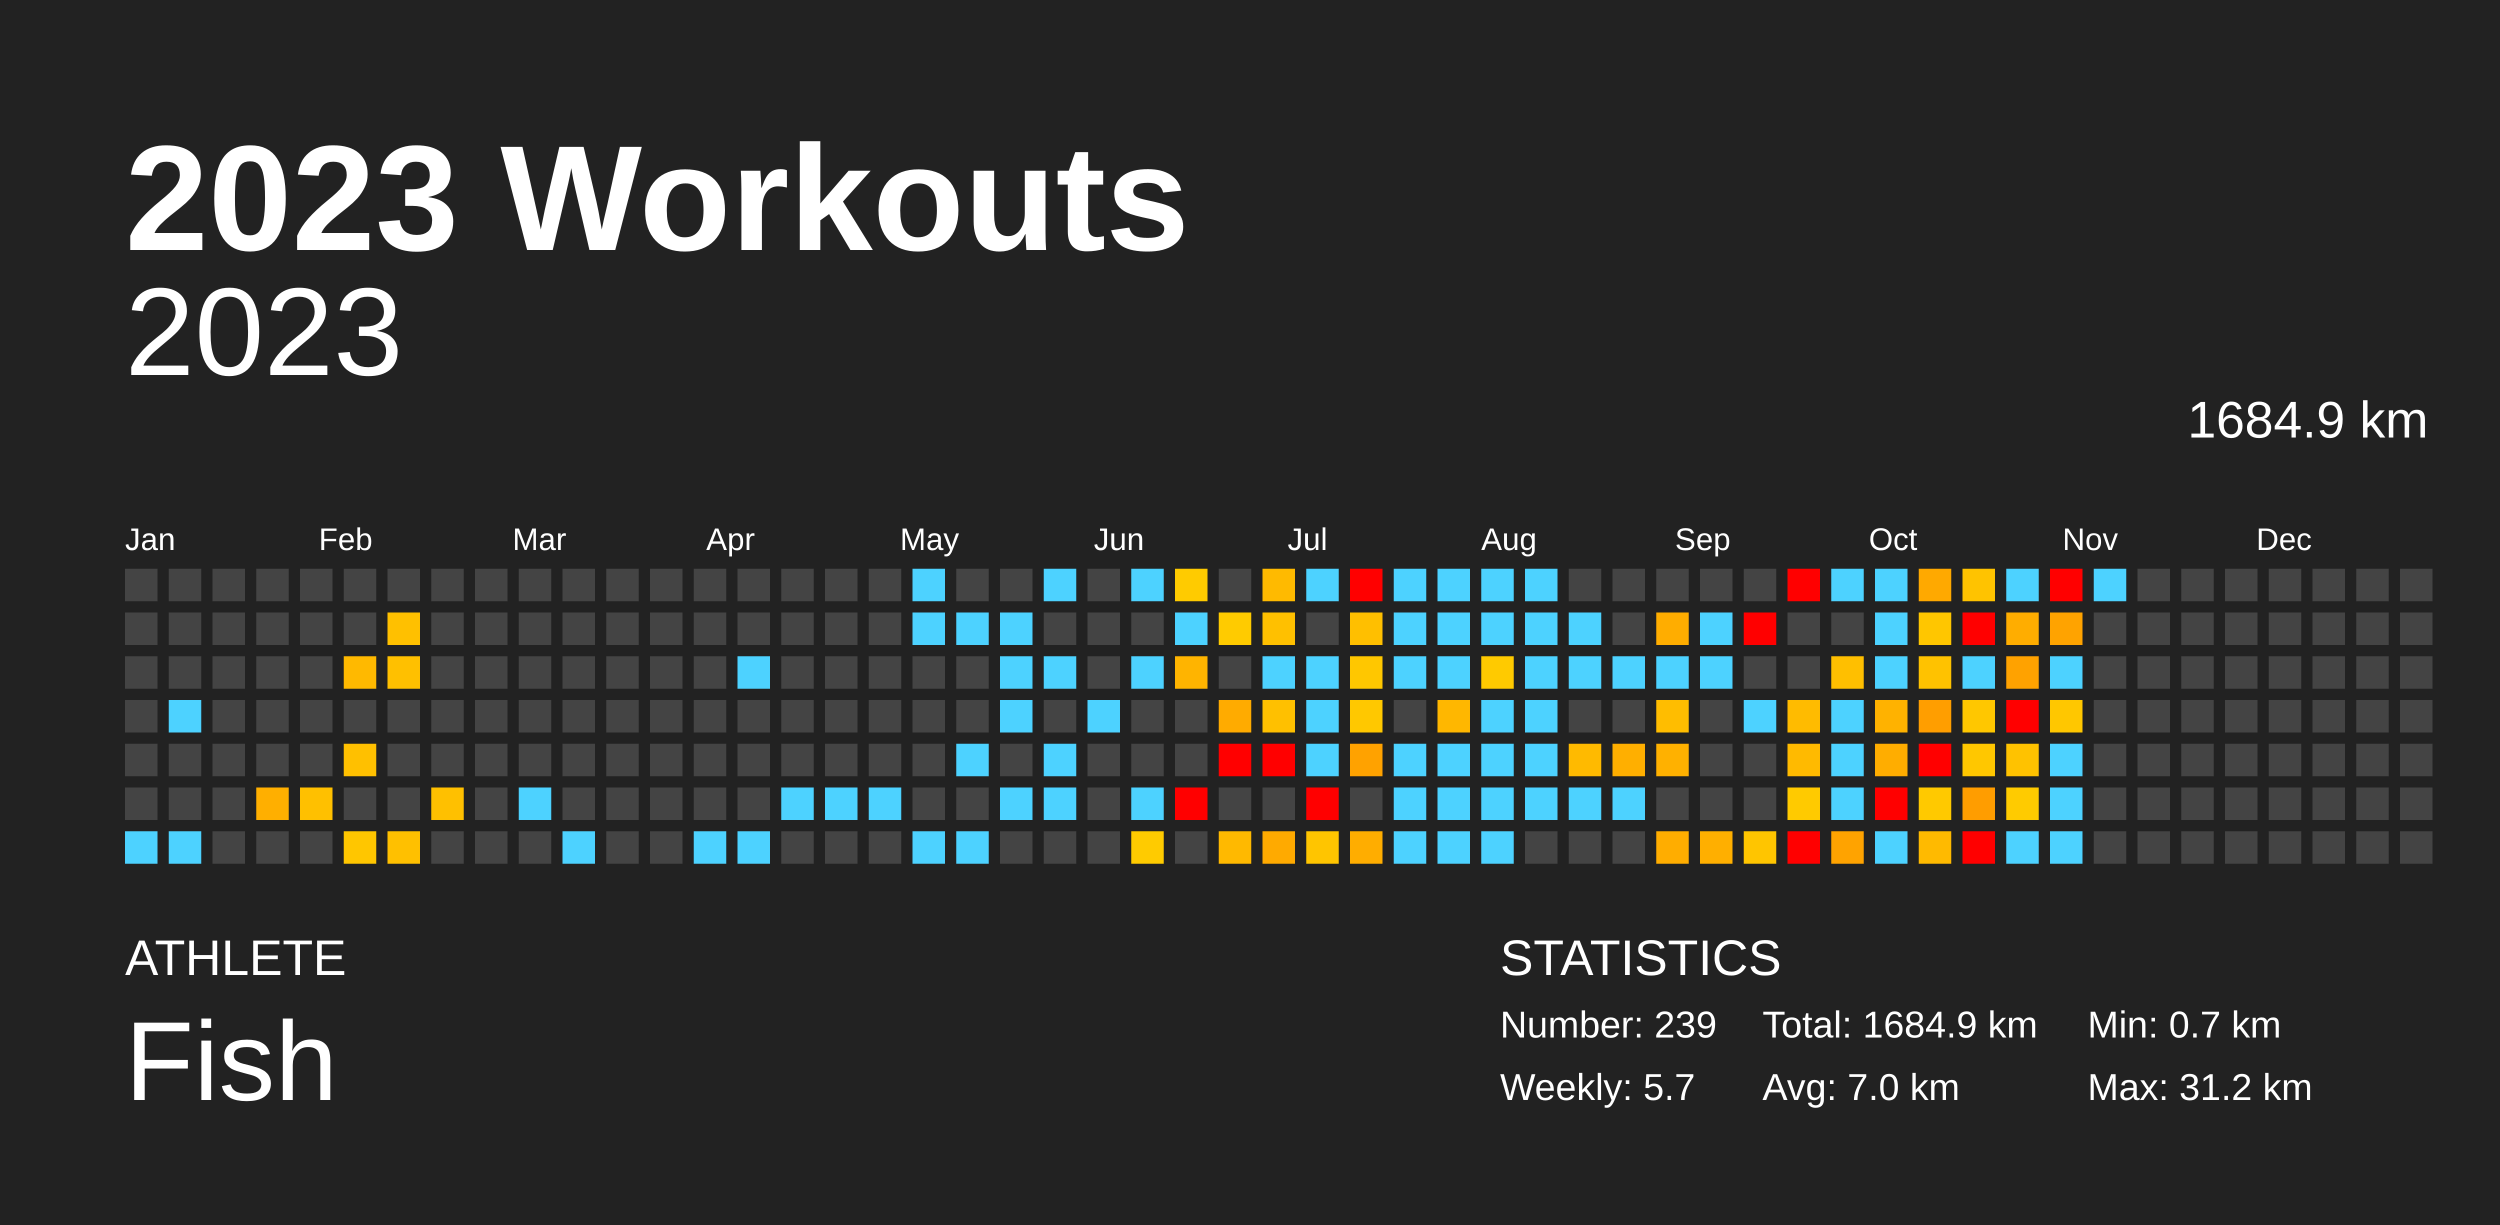
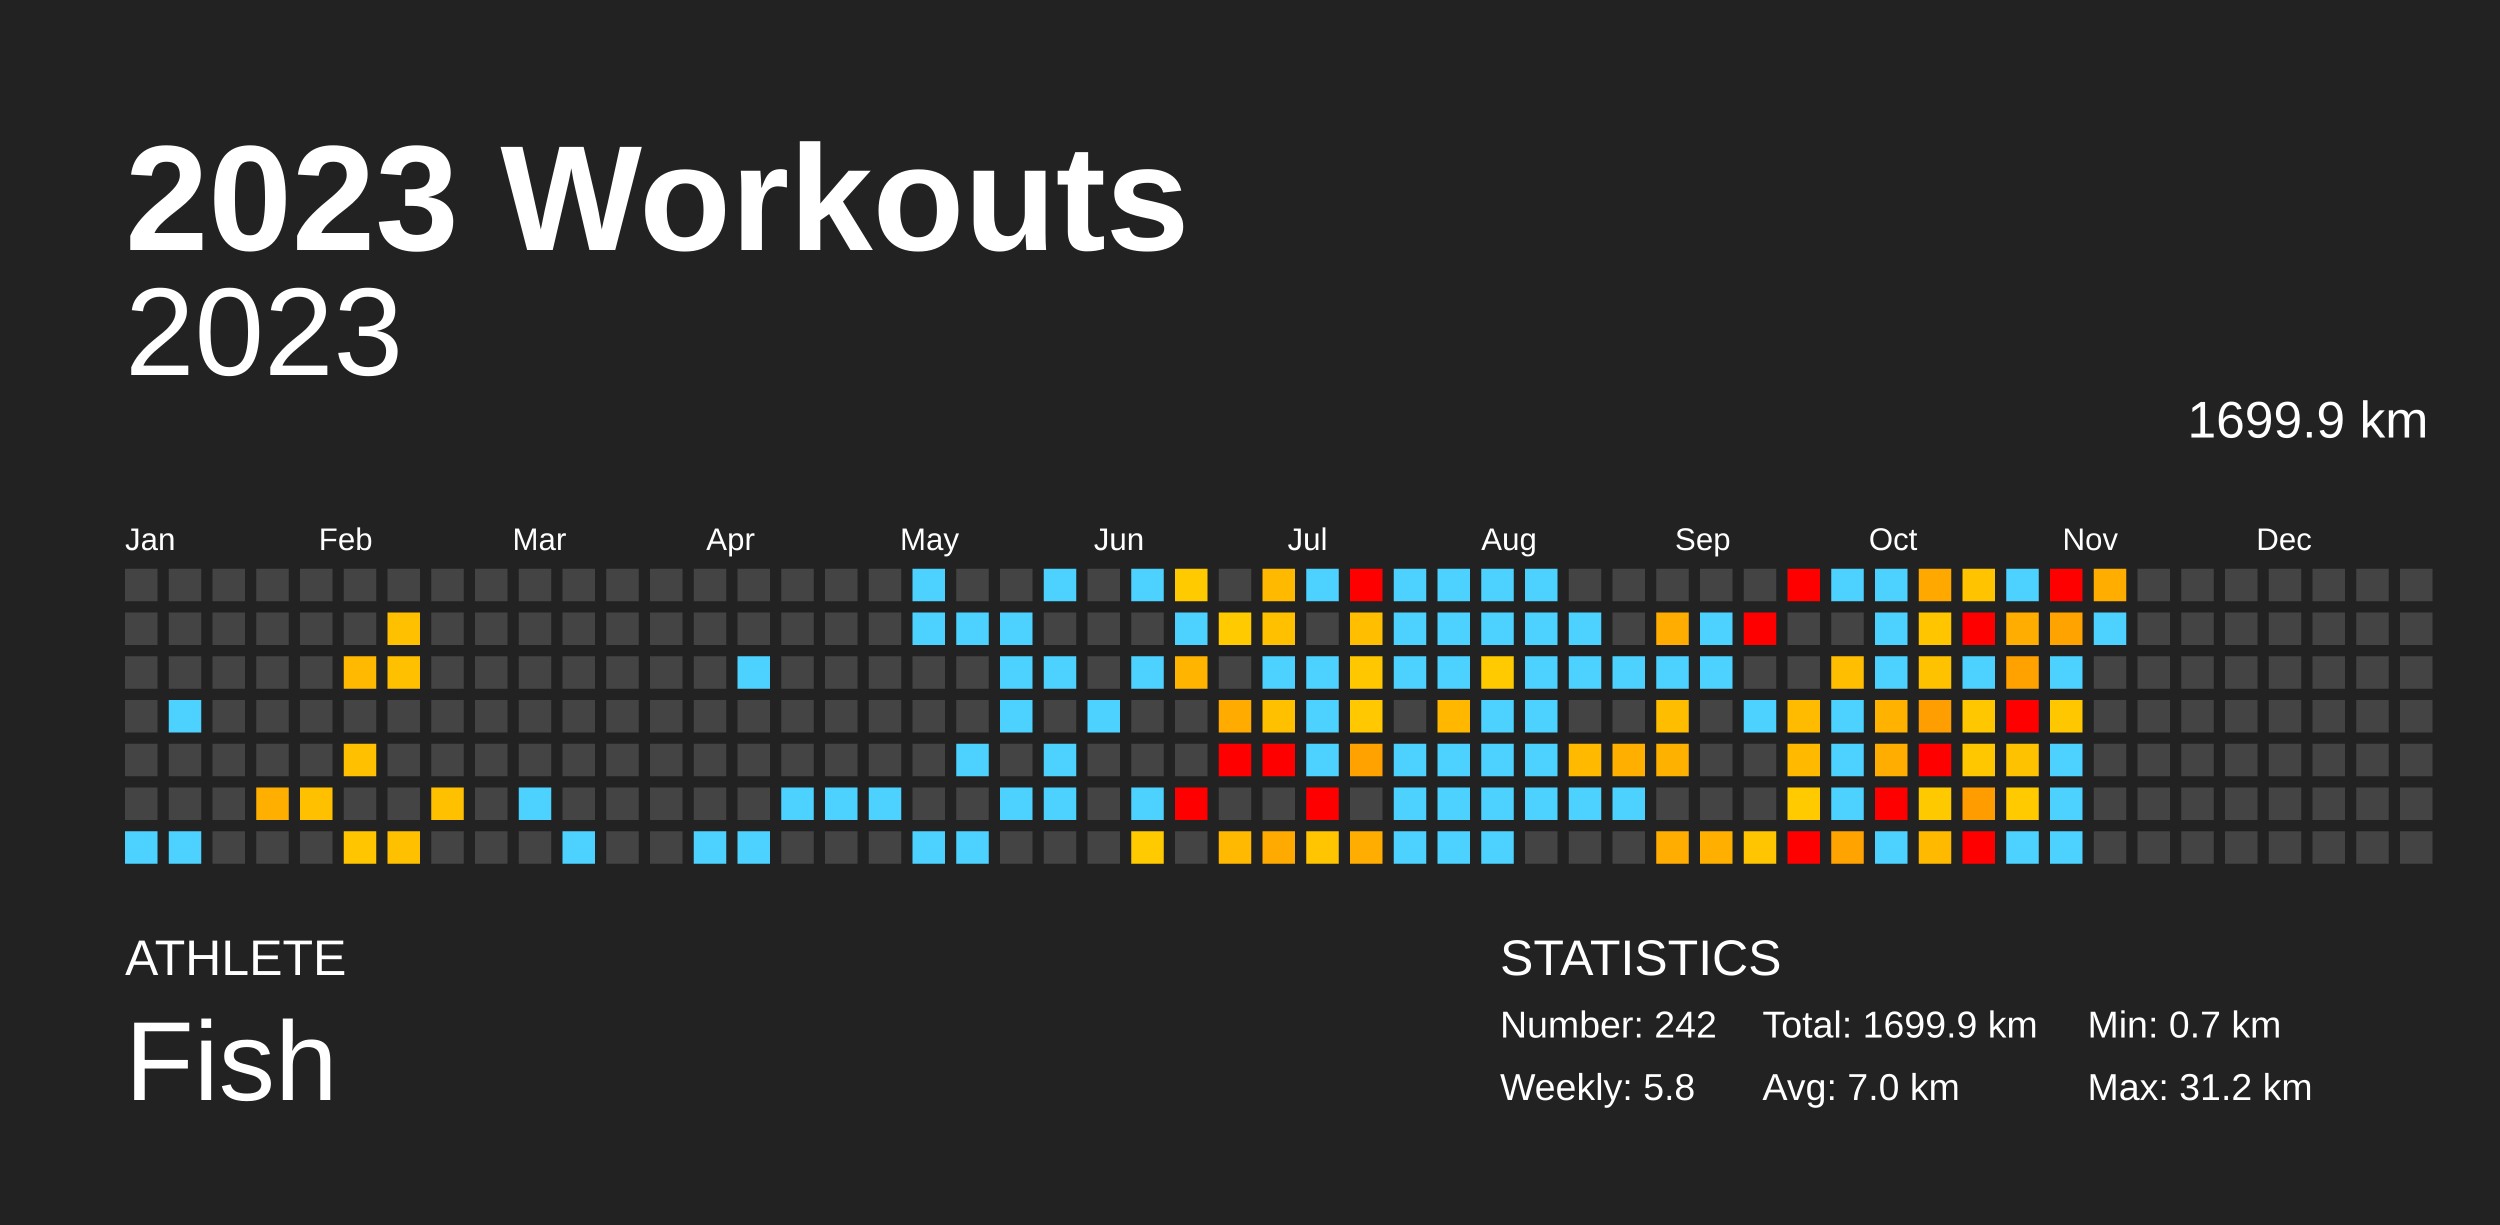
<svg xmlns="http://www.w3.org/2000/svg" baseProfile="full" height="98mm" version="1.1" viewBox="0,0,200,98" width="200mm">
  <defs />
  <rect fill="#222222" height="98" width="200" x="0" y="0" />
  <text fill="#FFFFFF" style="font-size:12px; font-family:Arial; font-weight:bold;" x="10" y="20">2023 Workouts</text>
  <text fill="#FFFFFF" style="font-size:4px; font-family:Arial" x="10" y="78">ATHLETE</text>
  <text fill="#FFFFFF" style="font-size:9px; font-family:Arial" x="10" y="88">Fish</text>
  <text fill="#FFFFFF" style="font-size:4px; font-family:Arial" x="120" y="78">STATISTICS</text>
-   <text fill="#FFFFFF" style="font-size:3px; font-family:Arial" x="120" y="83">Number: 239</text>
-   <text fill="#FFFFFF" style="font-size:3px; font-family:Arial" x="120" y="88">Weekly: 5.7</text>
-   <text fill="#FFFFFF" style="font-size:3px; font-family:Arial" x="141" y="83">Total: 1684.9 km</text>
+   <text fill="#FFFFFF" style="font-size:3px; font-family:Arial" x="120" y="83">Number: 242</text>
+   <text fill="#FFFFFF" style="font-size:3px; font-family:Arial" x="120" y="88">Weekly: 5.8</text>
+   <text fill="#FFFFFF" style="font-size:3px; font-family:Arial" x="141" y="83">Total: 1699.9 km</text>
  <text fill="#FFFFFF" style="font-size:3px; font-family:Arial" x="141" y="88">Avg: 7.0 km</text>
  <text fill="#FFFFFF" style="font-size:3px; font-family:Arial" x="167" y="83">Min: 0.7 km</text>
  <text fill="#FFFFFF" style="font-size:3px; font-family:Arial" x="167" y="88">Max: 31.2 km</text>
  <text alignment-baseline="hanging" fill="#FFFFFF" style="font-size:10.0px; font-family:Arial;" x="10" y="30">2023</text>
-   <text alignment-baseline="hanging" fill="#FFFFFF" style="font-size:4.125px; font-family:Arial;" x="175" y="35">1684.9 km</text>
+   <text alignment-baseline="hanging" fill="#FFFFFF" style="font-size:4.125px; font-family:Arial;" x="175" y="35">1699.9 km</text>
  <text fill="#FFFFFF" style="font-size:2.5px; font-family:Arial" x="10.0" y="44">Jan</text>
  <text fill="#FFFFFF" style="font-size:2.5px; font-family:Arial" x="25.5" y="44">Feb</text>
  <text fill="#FFFFFF" style="font-size:2.5px; font-family:Arial" x="41.0" y="44">Mar</text>
  <text fill="#FFFFFF" style="font-size:2.5px; font-family:Arial" x="56.5" y="44">Apr</text>
  <text fill="#FFFFFF" style="font-size:2.5px; font-family:Arial" x="72.0" y="44">May</text>
  <text fill="#FFFFFF" style="font-size:2.5px; font-family:Arial" x="87.5" y="44">Jun</text>
  <text fill="#FFFFFF" style="font-size:2.5px; font-family:Arial" x="103.0" y="44">Jul</text>
  <text fill="#FFFFFF" style="font-size:2.5px; font-family:Arial" x="118.5" y="44">Aug</text>
  <text fill="#FFFFFF" style="font-size:2.5px; font-family:Arial" x="134.0" y="44">Sep</text>
  <text fill="#FFFFFF" style="font-size:2.5px; font-family:Arial" x="149.5" y="44">Oct</text>
  <text fill="#FFFFFF" style="font-size:2.5px; font-family:Arial" x="165.0" y="44">Nov</text>
  <text fill="#FFFFFF" style="font-size:2.5px; font-family:Arial" x="180.5" y="44">Dec</text>
  <rect fill="#444444" height="2.6" width="2.6" x="10.0" y="45.5" />
  <rect fill="#444444" height="2.6" width="2.6" x="10.0" y="49.0" />
  <rect fill="#444444" height="2.6" width="2.6" x="10.0" y="52.5" />
  <rect fill="#444444" height="2.6" width="2.6" x="10.0" y="56.0" />
  <rect fill="#444444" height="2.6" width="2.6" x="10.0" y="59.5" />
  <rect fill="#444444" height="2.6" width="2.6" x="10.0" y="63.0" />
  <rect fill="#4dd2ff" height="2.6" width="2.6" x="10.0" y="66.5" />
  <rect fill="#444444" height="2.6" width="2.6" x="13.5" y="45.5" />
  <rect fill="#444444" height="2.6" width="2.6" x="13.5" y="49.0" />
  <rect fill="#444444" height="2.6" width="2.6" x="13.5" y="52.5" />
  <rect fill="#4dd2ff" height="2.6" width="2.6" x="13.5" y="56.0" />
  <rect fill="#444444" height="2.6" width="2.6" x="13.5" y="59.5" />
  <rect fill="#444444" height="2.6" width="2.6" x="13.5" y="63.0" />
  <rect fill="#4dd2ff" height="2.6" width="2.6" x="13.5" y="66.5" />
  <rect fill="#444444" height="2.6" width="2.6" x="17.0" y="45.5" />
  <rect fill="#444444" height="2.6" width="2.6" x="17.0" y="49.0" />
  <rect fill="#444444" height="2.6" width="2.6" x="17.0" y="52.5" />
  <rect fill="#444444" height="2.6" width="2.6" x="17.0" y="56.0" />
  <rect fill="#444444" height="2.6" width="2.6" x="17.0" y="59.5" />
  <rect fill="#444444" height="2.6" width="2.6" x="17.0" y="63.0" />
  <rect fill="#444444" height="2.6" width="2.6" x="17.0" y="66.5" />
  <rect fill="#444444" height="2.6" width="2.6" x="20.5" y="45.5" />
  <rect fill="#444444" height="2.6" width="2.6" x="20.5" y="49.0" />
  <rect fill="#444444" height="2.6" width="2.6" x="20.5" y="52.5" />
  <rect fill="#444444" height="2.6" width="2.6" x="20.5" y="56.0" />
  <rect fill="#444444" height="2.6" width="2.6" x="20.5" y="59.5" />
  <rect fill="#ffaf00" height="2.6" width="2.6" x="20.5" y="63.0" />
  <rect fill="#444444" height="2.6" width="2.6" x="20.5" y="66.5" />
  <rect fill="#444444" height="2.6" width="2.6" x="24.0" y="45.5" />
  <rect fill="#444444" height="2.6" width="2.6" x="24.0" y="49.0" />
  <rect fill="#444444" height="2.6" width="2.6" x="24.0" y="52.5" />
  <rect fill="#444444" height="2.6" width="2.6" x="24.0" y="56.0" />
  <rect fill="#444444" height="2.6" width="2.6" x="24.0" y="59.5" />
  <rect fill="#ffc000" height="2.6" width="2.6" x="24.0" y="63.0" />
  <rect fill="#444444" height="2.6" width="2.6" x="24.0" y="66.5" />
  <rect fill="#444444" height="2.6" width="2.6" x="27.5" y="45.5" />
  <rect fill="#444444" height="2.6" width="2.6" x="27.5" y="49.0" />
  <rect fill="#ffb900" height="2.6" width="2.6" x="27.5" y="52.5" />
  <rect fill="#444444" height="2.6" width="2.6" x="27.5" y="56.0" />
  <rect fill="#ffc000" height="2.6" width="2.6" x="27.5" y="59.5" />
  <rect fill="#444444" height="2.6" width="2.6" x="27.5" y="63.0" />
  <rect fill="#ffc600" height="2.6" width="2.6" x="27.5" y="66.5" />
  <rect fill="#444444" height="2.6" width="2.6" x="31.0" y="45.5" />
  <rect fill="#ffc000" height="2.6" width="2.6" x="31.0" y="49.0" />
  <rect fill="#ffc000" height="2.6" width="2.6" x="31.0" y="52.5" />
  <rect fill="#444444" height="2.6" width="2.6" x="31.0" y="56.0" />
  <rect fill="#444444" height="2.6" width="2.6" x="31.0" y="59.5" />
  <rect fill="#444444" height="2.6" width="2.6" x="31.0" y="63.0" />
  <rect fill="#ffc000" height="2.6" width="2.6" x="31.0" y="66.5" />
  <rect fill="#444444" height="2.6" width="2.6" x="34.5" y="45.5" />
  <rect fill="#444444" height="2.6" width="2.6" x="34.5" y="49.0" />
  <rect fill="#444444" height="2.6" width="2.6" x="34.5" y="52.5" />
  <rect fill="#444444" height="2.6" width="2.6" x="34.5" y="56.0" />
  <rect fill="#444444" height="2.6" width="2.6" x="34.5" y="59.5" />
  <rect fill="#ffc000" height="2.6" width="2.6" x="34.5" y="63.0" />
  <rect fill="#444444" height="2.6" width="2.6" x="34.5" y="66.5" />
  <rect fill="#444444" height="2.6" width="2.6" x="38.0" y="45.5" />
  <rect fill="#444444" height="2.6" width="2.6" x="38.0" y="49.0" />
  <rect fill="#444444" height="2.6" width="2.6" x="38.0" y="52.5" />
  <rect fill="#444444" height="2.6" width="2.6" x="38.0" y="56.0" />
  <rect fill="#444444" height="2.6" width="2.6" x="38.0" y="59.5" />
  <rect fill="#444444" height="2.6" width="2.6" x="38.0" y="63.0" />
  <rect fill="#444444" height="2.6" width="2.6" x="38.0" y="66.5" />
  <rect fill="#444444" height="2.6" width="2.6" x="41.5" y="45.5" />
  <rect fill="#444444" height="2.6" width="2.6" x="41.5" y="49.0" />
  <rect fill="#444444" height="2.6" width="2.6" x="41.5" y="52.5" />
  <rect fill="#444444" height="2.6" width="2.6" x="41.5" y="56.0" />
  <rect fill="#444444" height="2.6" width="2.6" x="41.5" y="59.5" />
  <rect fill="#4dd2ff" height="2.6" width="2.6" x="41.5" y="63.0" />
  <rect fill="#444444" height="2.6" width="2.6" x="41.5" y="66.5" />
  <rect fill="#444444" height="2.6" width="2.6" x="45.0" y="45.5" />
  <rect fill="#444444" height="2.6" width="2.6" x="45.0" y="49.0" />
  <rect fill="#444444" height="2.6" width="2.6" x="45.0" y="52.5" />
  <rect fill="#444444" height="2.6" width="2.6" x="45.0" y="56.0" />
  <rect fill="#444444" height="2.6" width="2.6" x="45.0" y="59.5" />
  <rect fill="#444444" height="2.6" width="2.6" x="45.0" y="63.0" />
  <rect fill="#4dd2ff" height="2.6" width="2.6" x="45.0" y="66.5" />
  <rect fill="#444444" height="2.6" width="2.6" x="48.5" y="45.5" />
  <rect fill="#444444" height="2.6" width="2.6" x="48.5" y="49.0" />
  <rect fill="#444444" height="2.6" width="2.6" x="48.5" y="52.5" />
  <rect fill="#444444" height="2.6" width="2.6" x="48.5" y="56.0" />
  <rect fill="#444444" height="2.6" width="2.6" x="48.5" y="59.5" />
  <rect fill="#444444" height="2.6" width="2.6" x="48.5" y="63.0" />
  <rect fill="#444444" height="2.6" width="2.6" x="48.5" y="66.5" />
  <rect fill="#444444" height="2.6" width="2.6" x="52.0" y="45.5" />
  <rect fill="#444444" height="2.6" width="2.6" x="52.0" y="49.0" />
  <rect fill="#444444" height="2.6" width="2.6" x="52.0" y="52.5" />
  <rect fill="#444444" height="2.6" width="2.6" x="52.0" y="56.0" />
  <rect fill="#444444" height="2.6" width="2.6" x="52.0" y="59.5" />
  <rect fill="#444444" height="2.6" width="2.6" x="52.0" y="63.0" />
  <rect fill="#444444" height="2.6" width="2.6" x="52.0" y="66.5" />
  <rect fill="#444444" height="2.6" width="2.6" x="55.5" y="45.5" />
  <rect fill="#444444" height="2.6" width="2.6" x="55.5" y="49.0" />
  <rect fill="#444444" height="2.6" width="2.6" x="55.5" y="52.5" />
  <rect fill="#444444" height="2.6" width="2.6" x="55.5" y="56.0" />
  <rect fill="#444444" height="2.6" width="2.6" x="55.5" y="59.5" />
  <rect fill="#444444" height="2.6" width="2.6" x="55.5" y="63.0" />
  <rect fill="#4dd2ff" height="2.6" width="2.6" x="55.5" y="66.5" />
  <rect fill="#444444" height="2.6" width="2.6" x="59.0" y="45.5" />
  <rect fill="#444444" height="2.6" width="2.6" x="59.0" y="49.0" />
  <rect fill="#4dd2ff" height="2.6" width="2.6" x="59.0" y="52.5" />
  <rect fill="#444444" height="2.6" width="2.6" x="59.0" y="56.0" />
  <rect fill="#444444" height="2.6" width="2.6" x="59.0" y="59.5" />
  <rect fill="#444444" height="2.6" width="2.6" x="59.0" y="63.0" />
  <rect fill="#4dd2ff" height="2.6" width="2.6" x="59.0" y="66.5" />
  <rect fill="#444444" height="2.6" width="2.6" x="62.5" y="45.5" />
  <rect fill="#444444" height="2.6" width="2.6" x="62.5" y="49.0" />
  <rect fill="#444444" height="2.6" width="2.6" x="62.5" y="52.5" />
  <rect fill="#444444" height="2.6" width="2.6" x="62.5" y="56.0" />
  <rect fill="#444444" height="2.6" width="2.6" x="62.5" y="59.5" />
  <rect fill="#4dd2ff" height="2.6" width="2.6" x="62.5" y="63.0" />
  <rect fill="#444444" height="2.6" width="2.6" x="62.5" y="66.5" />
  <rect fill="#444444" height="2.6" width="2.6" x="66.0" y="45.5" />
  <rect fill="#444444" height="2.6" width="2.6" x="66.0" y="49.0" />
  <rect fill="#444444" height="2.6" width="2.6" x="66.0" y="52.5" />
  <rect fill="#444444" height="2.6" width="2.6" x="66.0" y="56.0" />
  <rect fill="#444444" height="2.6" width="2.6" x="66.0" y="59.5" />
  <rect fill="#4dd2ff" height="2.6" width="2.6" x="66.0" y="63.0" />
  <rect fill="#444444" height="2.6" width="2.6" x="66.0" y="66.5" />
  <rect fill="#444444" height="2.6" width="2.6" x="69.5" y="45.5" />
  <rect fill="#444444" height="2.6" width="2.6" x="69.5" y="49.0" />
  <rect fill="#444444" height="2.6" width="2.6" x="69.5" y="52.5" />
  <rect fill="#444444" height="2.6" width="2.6" x="69.5" y="56.0" />
  <rect fill="#444444" height="2.6" width="2.6" x="69.5" y="59.5" />
  <rect fill="#4dd2ff" height="2.6" width="2.6" x="69.5" y="63.0" />
  <rect fill="#444444" height="2.6" width="2.6" x="69.5" y="66.5" />
  <rect fill="#4dd2ff" height="2.6" width="2.6" x="73.0" y="45.5" />
  <rect fill="#4dd2ff" height="2.6" width="2.6" x="73.0" y="49.0" />
  <rect fill="#444444" height="2.6" width="2.6" x="73.0" y="52.5" />
  <rect fill="#444444" height="2.6" width="2.6" x="73.0" y="56.0" />
  <rect fill="#444444" height="2.6" width="2.6" x="73.0" y="59.5" />
  <rect fill="#444444" height="2.6" width="2.6" x="73.0" y="63.0" />
  <rect fill="#4dd2ff" height="2.6" width="2.6" x="73.0" y="66.5" />
  <rect fill="#444444" height="2.6" width="2.6" x="76.5" y="45.5" />
  <rect fill="#4dd2ff" height="2.6" width="2.6" x="76.5" y="49.0" />
  <rect fill="#444444" height="2.6" width="2.6" x="76.5" y="52.5" />
  <rect fill="#444444" height="2.6" width="2.6" x="76.5" y="56.0" />
  <rect fill="#4dd2ff" height="2.6" width="2.6" x="76.5" y="59.5" />
  <rect fill="#444444" height="2.6" width="2.6" x="76.5" y="63.0" />
  <rect fill="#4dd2ff" height="2.6" width="2.6" x="76.5" y="66.5" />
  <rect fill="#444444" height="2.6" width="2.6" x="80.0" y="45.5" />
  <rect fill="#4dd2ff" height="2.6" width="2.6" x="80.0" y="49.0" />
  <rect fill="#4dd2ff" height="2.6" width="2.6" x="80.0" y="52.5" />
  <rect fill="#4dd2ff" height="2.6" width="2.6" x="80.0" y="56.0" />
  <rect fill="#444444" height="2.6" width="2.6" x="80.0" y="59.5" />
  <rect fill="#4dd2ff" height="2.6" width="2.6" x="80.0" y="63.0" />
  <rect fill="#444444" height="2.6" width="2.6" x="80.0" y="66.5" />
  <rect fill="#4dd2ff" height="2.6" width="2.6" x="83.5" y="45.5" />
  <rect fill="#444444" height="2.6" width="2.6" x="83.5" y="49.0" />
  <rect fill="#4dd2ff" height="2.6" width="2.6" x="83.5" y="52.5" />
  <rect fill="#444444" height="2.6" width="2.6" x="83.5" y="56.0" />
  <rect fill="#4dd2ff" height="2.6" width="2.6" x="83.5" y="59.5" />
  <rect fill="#4dd2ff" height="2.6" width="2.6" x="83.5" y="63.0" />
  <rect fill="#444444" height="2.6" width="2.6" x="83.5" y="66.5" />
  <rect fill="#444444" height="2.6" width="2.6" x="87.0" y="45.5" />
  <rect fill="#444444" height="2.6" width="2.6" x="87.0" y="49.0" />
  <rect fill="#444444" height="2.6" width="2.6" x="87.0" y="52.5" />
  <rect fill="#4dd2ff" height="2.6" width="2.6" x="87.0" y="56.0" />
  <rect fill="#444444" height="2.6" width="2.6" x="87.0" y="59.5" />
  <rect fill="#444444" height="2.6" width="2.6" x="87.0" y="63.0" />
  <rect fill="#444444" height="2.6" width="2.6" x="87.0" y="66.5" />
  <rect fill="#4dd2ff" height="2.6" width="2.6" x="90.5" y="45.5" />
  <rect fill="#444444" height="2.6" width="2.6" x="90.5" y="49.0" />
  <rect fill="#4dd2ff" height="2.6" width="2.6" x="90.5" y="52.5" />
  <rect fill="#444444" height="2.6" width="2.6" x="90.5" y="56.0" />
  <rect fill="#444444" height="2.6" width="2.6" x="90.5" y="59.5" />
  <rect fill="#4dd2ff" height="2.6" width="2.6" x="90.5" y="63.0" />
  <rect fill="#ffcb00" height="2.6" width="2.6" x="90.5" y="66.5" />
  <rect fill="#ffcb00" height="2.6" width="2.6" x="94.0" y="45.5" />
  <rect fill="#4dd2ff" height="2.6" width="2.6" x="94.0" y="49.0" />
  <rect fill="#ffb400" height="2.6" width="2.6" x="94.0" y="52.5" />
  <rect fill="#444444" height="2.6" width="2.6" x="94.0" y="56.0" />
  <rect fill="#444444" height="2.6" width="2.6" x="94.0" y="59.5" />
  <rect fill="red" height="2.6" width="2.6" x="94.0" y="63.0" />
  <rect fill="#444444" height="2.6" width="2.6" x="94.0" y="66.5" />
  <rect fill="#444444" height="2.6" width="2.6" x="97.5" y="45.5" />
  <rect fill="#ffcb00" height="2.6" width="2.6" x="97.5" y="49.0" />
  <rect fill="#444444" height="2.6" width="2.6" x="97.5" y="52.5" />
  <rect fill="#ffab00" height="2.6" width="2.6" x="97.5" y="56.0" />
  <rect fill="red" height="2.6" width="2.6" x="97.5" y="59.5" />
  <rect fill="#444444" height="2.6" width="2.6" x="97.5" y="63.0" />
  <rect fill="#ffb900" height="2.6" width="2.6" x="97.5" y="66.5" />
  <rect fill="#ffba00" height="2.6" width="2.6" x="101.0" y="45.5" />
  <rect fill="#ffc000" height="2.6" width="2.6" x="101.0" y="49.0" />
  <rect fill="#4dd2ff" height="2.6" width="2.6" x="101.0" y="52.5" />
  <rect fill="#ffc000" height="2.6" width="2.6" x="101.0" y="56.0" />
  <rect fill="red" height="2.6" width="2.6" x="101.0" y="59.5" />
  <rect fill="#444444" height="2.6" width="2.6" x="101.0" y="63.0" />
  <rect fill="#ffaa00" height="2.6" width="2.6" x="101.0" y="66.5" />
  <rect fill="#4dd2ff" height="2.6" width="2.6" x="104.5" y="45.5" />
  <rect fill="#444444" height="2.6" width="2.6" x="104.5" y="49.0" />
  <rect fill="#4dd2ff" height="2.6" width="2.6" x="104.5" y="52.5" />
  <rect fill="#4dd2ff" height="2.6" width="2.6" x="104.5" y="56.0" />
  <rect fill="#4dd2ff" height="2.6" width="2.6" x="104.5" y="59.5" />
  <rect fill="red" height="2.6" width="2.6" x="104.5" y="63.0" />
  <rect fill="#ffc500" height="2.6" width="2.6" x="104.5" y="66.5" />
  <rect fill="red" height="2.6" width="2.6" x="108.0" y="45.5" />
  <rect fill="#ffbf00" height="2.6" width="2.6" x="108.0" y="49.0" />
  <rect fill="#ffc700" height="2.6" width="2.6" x="108.0" y="52.5" />
  <rect fill="#ffc800" height="2.6" width="2.6" x="108.0" y="56.0" />
  <rect fill="#ffa200" height="2.6" width="2.6" x="108.0" y="59.5" />
  <rect fill="#444444" height="2.6" width="2.6" x="108.0" y="63.0" />
  <rect fill="#ffad00" height="2.6" width="2.6" x="108.0" y="66.5" />
  <rect fill="#4dd2ff" height="2.6" width="2.6" x="111.5" y="45.5" />
  <rect fill="#4dd2ff" height="2.6" width="2.6" x="111.5" y="49.0" />
  <rect fill="#4dd2ff" height="2.6" width="2.6" x="111.5" y="52.5" />
  <rect fill="#444444" height="2.6" width="2.6" x="111.5" y="56.0" />
  <rect fill="#4dd2ff" height="2.6" width="2.6" x="111.5" y="59.5" />
  <rect fill="#4dd2ff" height="2.6" width="2.6" x="111.5" y="63.0" />
  <rect fill="#4dd2ff" height="2.6" width="2.6" x="111.5" y="66.5" />
  <rect fill="#4dd2ff" height="2.6" width="2.6" x="115.0" y="45.5" />
  <rect fill="#4dd2ff" height="2.6" width="2.6" x="115.0" y="49.0" />
  <rect fill="#4dd2ff" height="2.6" width="2.6" x="115.0" y="52.5" />
  <rect fill="#ffb700" height="2.6" width="2.6" x="115.0" y="56.0" />
  <rect fill="#4dd2ff" height="2.6" width="2.6" x="115.0" y="59.5" />
  <rect fill="#4dd2ff" height="2.6" width="2.6" x="115.0" y="63.0" />
  <rect fill="#4dd2ff" height="2.6" width="2.6" x="115.0" y="66.5" />
  <rect fill="#4dd2ff" height="2.6" width="2.6" x="118.5" y="45.5" />
  <rect fill="#4dd2ff" height="2.6" width="2.6" x="118.5" y="49.0" />
  <rect fill="#ffca00" height="2.6" width="2.6" x="118.5" y="52.5" />
  <rect fill="#4dd2ff" height="2.6" width="2.6" x="118.5" y="56.0" />
  <rect fill="#4dd2ff" height="2.6" width="2.6" x="118.5" y="59.5" />
  <rect fill="#4dd2ff" height="2.6" width="2.6" x="118.5" y="63.0" />
  <rect fill="#4dd2ff" height="2.6" width="2.6" x="118.5" y="66.5" />
  <rect fill="#4dd2ff" height="2.6" width="2.6" x="122.0" y="45.5" />
  <rect fill="#4dd2ff" height="2.6" width="2.6" x="122.0" y="49.0" />
  <rect fill="#4dd2ff" height="2.6" width="2.6" x="122.0" y="52.5" />
  <rect fill="#4dd2ff" height="2.6" width="2.6" x="122.0" y="56.0" />
  <rect fill="#4dd2ff" height="2.6" width="2.6" x="122.0" y="59.5" />
  <rect fill="#4dd2ff" height="2.6" width="2.6" x="122.0" y="63.0" />
  <rect fill="#444444" height="2.6" width="2.6" x="122.0" y="66.5" />
  <rect fill="#444444" height="2.6" width="2.6" x="125.5" y="45.5" />
  <rect fill="#4dd2ff" height="2.6" width="2.6" x="125.5" y="49.0" />
  <rect fill="#4dd2ff" height="2.6" width="2.6" x="125.5" y="52.5" />
  <rect fill="#444444" height="2.6" width="2.6" x="125.5" y="56.0" />
  <rect fill="#ffba00" height="2.6" width="2.6" x="125.5" y="59.5" />
  <rect fill="#4dd2ff" height="2.6" width="2.6" x="125.5" y="63.0" />
  <rect fill="#444444" height="2.6" width="2.6" x="125.5" y="66.5" />
  <rect fill="#444444" height="2.6" width="2.6" x="129.0" y="45.5" />
  <rect fill="#444444" height="2.6" width="2.6" x="129.0" y="49.0" />
  <rect fill="#4dd2ff" height="2.6" width="2.6" x="129.0" y="52.5" />
  <rect fill="#444444" height="2.6" width="2.6" x="129.0" y="56.0" />
  <rect fill="#ffaf00" height="2.6" width="2.6" x="129.0" y="59.5" />
  <rect fill="#4dd2ff" height="2.6" width="2.6" x="129.0" y="63.0" />
  <rect fill="#444444" height="2.6" width="2.6" x="129.0" y="66.5" />
  <rect fill="#444444" height="2.6" width="2.6" x="132.5" y="45.5" />
  <rect fill="#ffad00" height="2.6" width="2.6" x="132.5" y="49.0" />
  <rect fill="#4dd2ff" height="2.6" width="2.6" x="132.5" y="52.5" />
  <rect fill="#ffbd00" height="2.6" width="2.6" x="132.5" y="56.0" />
  <rect fill="#ffb100" height="2.6" width="2.6" x="132.5" y="59.5" />
  <rect fill="#444444" height="2.6" width="2.6" x="132.5" y="63.0" />
  <rect fill="#ffad00" height="2.6" width="2.6" x="132.5" y="66.5" />
  <rect fill="#444444" height="2.6" width="2.6" x="136.0" y="45.5" />
  <rect fill="#4dd2ff" height="2.6" width="2.6" x="136.0" y="49.0" />
  <rect fill="#4dd2ff" height="2.6" width="2.6" x="136.0" y="52.5" />
  <rect fill="#444444" height="2.6" width="2.6" x="136.0" y="56.0" />
  <rect fill="#444444" height="2.6" width="2.6" x="136.0" y="59.5" />
  <rect fill="#444444" height="2.6" width="2.6" x="136.0" y="63.0" />
  <rect fill="#ffaf00" height="2.6" width="2.6" x="136.0" y="66.5" />
  <rect fill="#444444" height="2.6" width="2.6" x="139.5" y="45.5" />
  <rect fill="red" height="2.6" width="2.6" x="139.5" y="49.0" />
  <rect fill="#444444" height="2.6" width="2.6" x="139.5" y="52.5" />
  <rect fill="#4dd2ff" height="2.6" width="2.6" x="139.5" y="56.0" />
  <rect fill="#444444" height="2.6" width="2.6" x="139.5" y="59.5" />
  <rect fill="#444444" height="2.6" width="2.6" x="139.5" y="63.0" />
  <rect fill="#ffc500" height="2.6" width="2.6" x="139.5" y="66.5" />
  <rect fill="red" height="2.6" width="2.6" x="143.0" y="45.5" />
  <rect fill="#444444" height="2.6" width="2.6" x="143.0" y="49.0" />
  <rect fill="#444444" height="2.6" width="2.6" x="143.0" y="52.5" />
  <rect fill="#ffbb00" height="2.6" width="2.6" x="143.0" y="56.0" />
  <rect fill="#ffba00" height="2.6" width="2.6" x="143.0" y="59.5" />
  <rect fill="#ffca00" height="2.6" width="2.6" x="143.0" y="63.0" />
  <rect fill="red" height="2.6" width="2.6" x="143.0" y="66.5" />
  <rect fill="#4dd2ff" height="2.6" width="2.6" x="146.5" y="45.5" />
  <rect fill="#444444" height="2.6" width="2.6" x="146.5" y="49.0" />
  <rect fill="#ffbf00" height="2.6" width="2.6" x="146.5" y="52.5" />
  <rect fill="#4dd2ff" height="2.6" width="2.6" x="146.5" y="56.0" />
  <rect fill="#4dd2ff" height="2.6" width="2.6" x="146.5" y="59.5" />
  <rect fill="#4dd2ff" height="2.6" width="2.6" x="146.5" y="63.0" />
  <rect fill="#ffa300" height="2.6" width="2.6" x="146.5" y="66.5" />
  <rect fill="#4dd2ff" height="2.6" width="2.6" x="150.0" y="45.5" />
  <rect fill="#4dd2ff" height="2.6" width="2.6" x="150.0" y="49.0" />
  <rect fill="#4dd2ff" height="2.6" width="2.6" x="150.0" y="52.5" />
  <rect fill="#ffb200" height="2.6" width="2.6" x="150.0" y="56.0" />
  <rect fill="#ffad00" height="2.6" width="2.6" x="150.0" y="59.5" />
  <rect fill="red" height="2.6" width="2.6" x="150.0" y="63.0" />
  <rect fill="#4dd2ff" height="2.6" width="2.6" x="150.0" y="66.5" />
  <rect fill="#ffa900" height="2.6" width="2.6" x="153.5" y="45.5" />
  <rect fill="#ffc600" height="2.6" width="2.6" x="153.5" y="49.0" />
  <rect fill="#ffc200" height="2.6" width="2.6" x="153.5" y="52.5" />
  <rect fill="#ff9e00" height="2.6" width="2.6" x="153.5" y="56.0" />
  <rect fill="red" height="2.6" width="2.6" x="153.5" y="59.5" />
  <rect fill="#ffc900" height="2.6" width="2.6" x="153.5" y="63.0" />
  <rect fill="#ffba00" height="2.6" width="2.6" x="153.5" y="66.5" />
  <rect fill="#ffc300" height="2.6" width="2.6" x="157.0" y="45.5" />
  <rect fill="red" height="2.6" width="2.6" x="157.0" y="49.0" />
  <rect fill="#4dd2ff" height="2.6" width="2.6" x="157.0" y="52.5" />
  <rect fill="#ffc700" height="2.6" width="2.6" x="157.0" y="56.0" />
  <rect fill="#ffc700" height="2.6" width="2.6" x="157.0" y="59.5" />
  <rect fill="#ff9d00" height="2.6" width="2.6" x="157.0" y="63.0" />
  <rect fill="red" height="2.6" width="2.6" x="157.0" y="66.5" />
  <rect fill="#4dd2ff" height="2.6" width="2.6" x="160.5" y="45.5" />
  <rect fill="#ffad00" height="2.6" width="2.6" x="160.5" y="49.0" />
  <rect fill="#ffa200" height="2.6" width="2.6" x="160.5" y="52.5" />
  <rect fill="red" height="2.6" width="2.6" x="160.5" y="56.0" />
  <rect fill="#ffc200" height="2.6" width="2.6" x="160.5" y="59.5" />
  <rect fill="#ffcb00" height="2.6" width="2.6" x="160.5" y="63.0" />
  <rect fill="#4dd2ff" height="2.6" width="2.6" x="160.5" y="66.5" />
  <rect fill="red" height="2.6" width="2.6" x="164.0" y="45.5" />
  <rect fill="#ffa300" height="2.6" width="2.6" x="164.0" y="49.0" />
  <rect fill="#4dd2ff" height="2.6" width="2.6" x="164.0" y="52.5" />
  <rect fill="#ffc700" height="2.6" width="2.6" x="164.0" y="56.0" />
  <rect fill="#4dd2ff" height="2.6" width="2.6" x="164.0" y="59.5" />
  <rect fill="#4dd2ff" height="2.6" width="2.6" x="164.0" y="63.0" />
  <rect fill="#4dd2ff" height="2.6" width="2.6" x="164.0" y="66.5" />
-   <rect fill="#4dd2ff" height="2.6" width="2.6" x="167.5" y="45.5" />
-   <rect fill="#444444" height="2.6" width="2.6" x="167.5" y="49.0" />
+   <rect fill="#ffae00" height="2.6" width="2.6" x="167.5" y="45.5" />
+   <rect fill="#4dd2ff" height="2.6" width="2.6" x="167.5" y="49.0" />
  <rect fill="#444444" height="2.6" width="2.6" x="167.5" y="52.5" />
  <rect fill="#444444" height="2.6" width="2.6" x="167.5" y="56.0" />
  <rect fill="#444444" height="2.6" width="2.6" x="167.5" y="59.5" />
  <rect fill="#444444" height="2.6" width="2.6" x="167.5" y="63.0" />
  <rect fill="#444444" height="2.6" width="2.6" x="167.5" y="66.5" />
  <rect fill="#444444" height="2.6" width="2.6" x="171.0" y="45.5" />
  <rect fill="#444444" height="2.6" width="2.6" x="171.0" y="49.0" />
  <rect fill="#444444" height="2.6" width="2.6" x="171.0" y="52.5" />
  <rect fill="#444444" height="2.6" width="2.6" x="171.0" y="56.0" />
  <rect fill="#444444" height="2.6" width="2.6" x="171.0" y="59.5" />
  <rect fill="#444444" height="2.6" width="2.6" x="171.0" y="63.0" />
  <rect fill="#444444" height="2.6" width="2.6" x="171.0" y="66.5" />
  <rect fill="#444444" height="2.6" width="2.6" x="174.5" y="45.5" />
  <rect fill="#444444" height="2.6" width="2.6" x="174.5" y="49.0" />
  <rect fill="#444444" height="2.6" width="2.6" x="174.5" y="52.5" />
  <rect fill="#444444" height="2.6" width="2.6" x="174.5" y="56.0" />
  <rect fill="#444444" height="2.6" width="2.6" x="174.5" y="59.5" />
  <rect fill="#444444" height="2.6" width="2.6" x="174.5" y="63.0" />
  <rect fill="#444444" height="2.6" width="2.6" x="174.5" y="66.5" />
  <rect fill="#444444" height="2.6" width="2.6" x="178.0" y="45.5" />
  <rect fill="#444444" height="2.6" width="2.6" x="178.0" y="49.0" />
  <rect fill="#444444" height="2.6" width="2.6" x="178.0" y="52.5" />
  <rect fill="#444444" height="2.6" width="2.6" x="178.0" y="56.0" />
  <rect fill="#444444" height="2.6" width="2.6" x="178.0" y="59.5" />
  <rect fill="#444444" height="2.6" width="2.6" x="178.0" y="63.0" />
  <rect fill="#444444" height="2.6" width="2.6" x="178.0" y="66.5" />
  <rect fill="#444444" height="2.6" width="2.6" x="181.5" y="45.5" />
  <rect fill="#444444" height="2.6" width="2.6" x="181.5" y="49.0" />
  <rect fill="#444444" height="2.6" width="2.6" x="181.5" y="52.5" />
  <rect fill="#444444" height="2.6" width="2.6" x="181.5" y="56.0" />
  <rect fill="#444444" height="2.6" width="2.6" x="181.5" y="59.5" />
  <rect fill="#444444" height="2.6" width="2.6" x="181.5" y="63.0" />
  <rect fill="#444444" height="2.6" width="2.6" x="181.5" y="66.5" />
  <rect fill="#444444" height="2.6" width="2.6" x="185.0" y="45.5" />
  <rect fill="#444444" height="2.6" width="2.6" x="185.0" y="49.0" />
  <rect fill="#444444" height="2.6" width="2.6" x="185.0" y="52.5" />
  <rect fill="#444444" height="2.6" width="2.6" x="185.0" y="56.0" />
  <rect fill="#444444" height="2.6" width="2.6" x="185.0" y="59.5" />
  <rect fill="#444444" height="2.6" width="2.6" x="185.0" y="63.0" />
  <rect fill="#444444" height="2.6" width="2.6" x="185.0" y="66.5" />
  <rect fill="#444444" height="2.6" width="2.6" x="188.5" y="45.5" />
  <rect fill="#444444" height="2.6" width="2.6" x="188.5" y="49.0" />
  <rect fill="#444444" height="2.6" width="2.6" x="188.5" y="52.5" />
  <rect fill="#444444" height="2.6" width="2.6" x="188.5" y="56.0" />
  <rect fill="#444444" height="2.6" width="2.6" x="188.5" y="59.5" />
  <rect fill="#444444" height="2.6" width="2.6" x="188.5" y="63.0" />
  <rect fill="#444444" height="2.6" width="2.6" x="188.5" y="66.5" />
  <rect fill="#444444" height="2.6" width="2.6" x="192.0" y="45.5" />
  <rect fill="#444444" height="2.6" width="2.6" x="192.0" y="49.0" />
  <rect fill="#444444" height="2.6" width="2.6" x="192.0" y="52.5" />
  <rect fill="#444444" height="2.6" width="2.6" x="192.0" y="56.0" />
  <rect fill="#444444" height="2.6" width="2.6" x="192.0" y="59.5" />
  <rect fill="#444444" height="2.6" width="2.6" x="192.0" y="63.0" />
  <rect fill="#444444" height="2.6" width="2.6" x="192.0" y="66.5" />
</svg>
